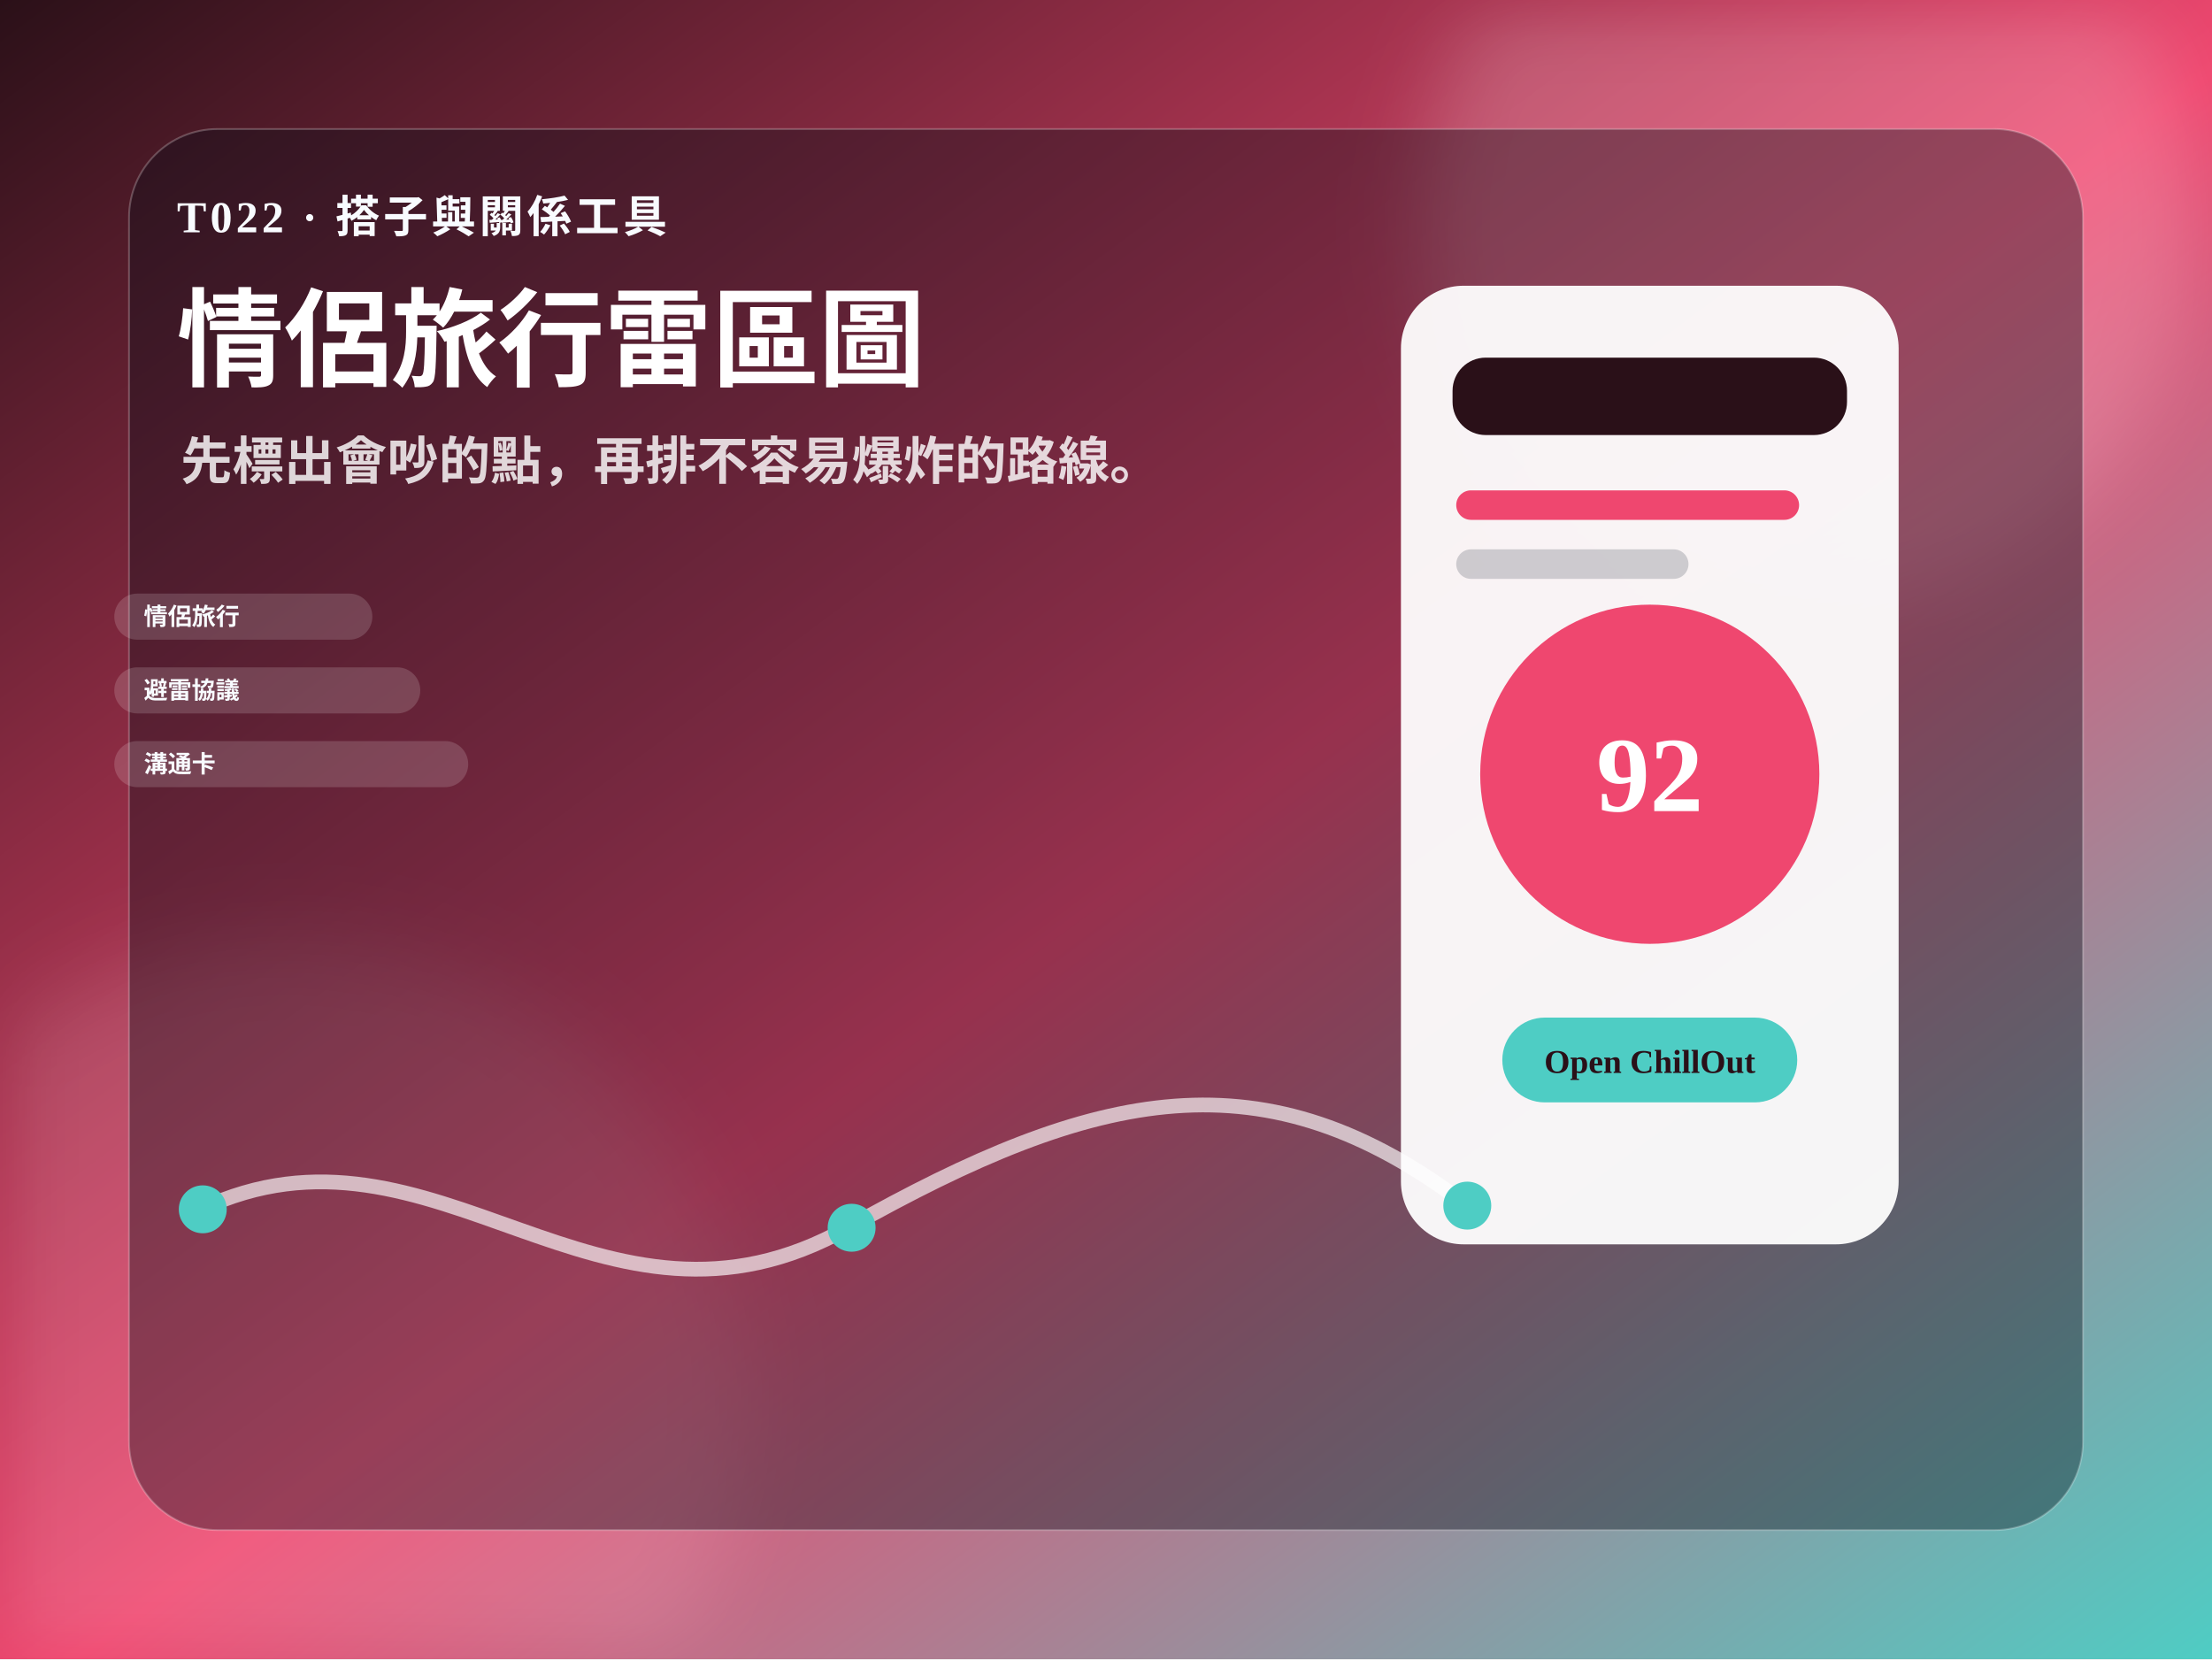
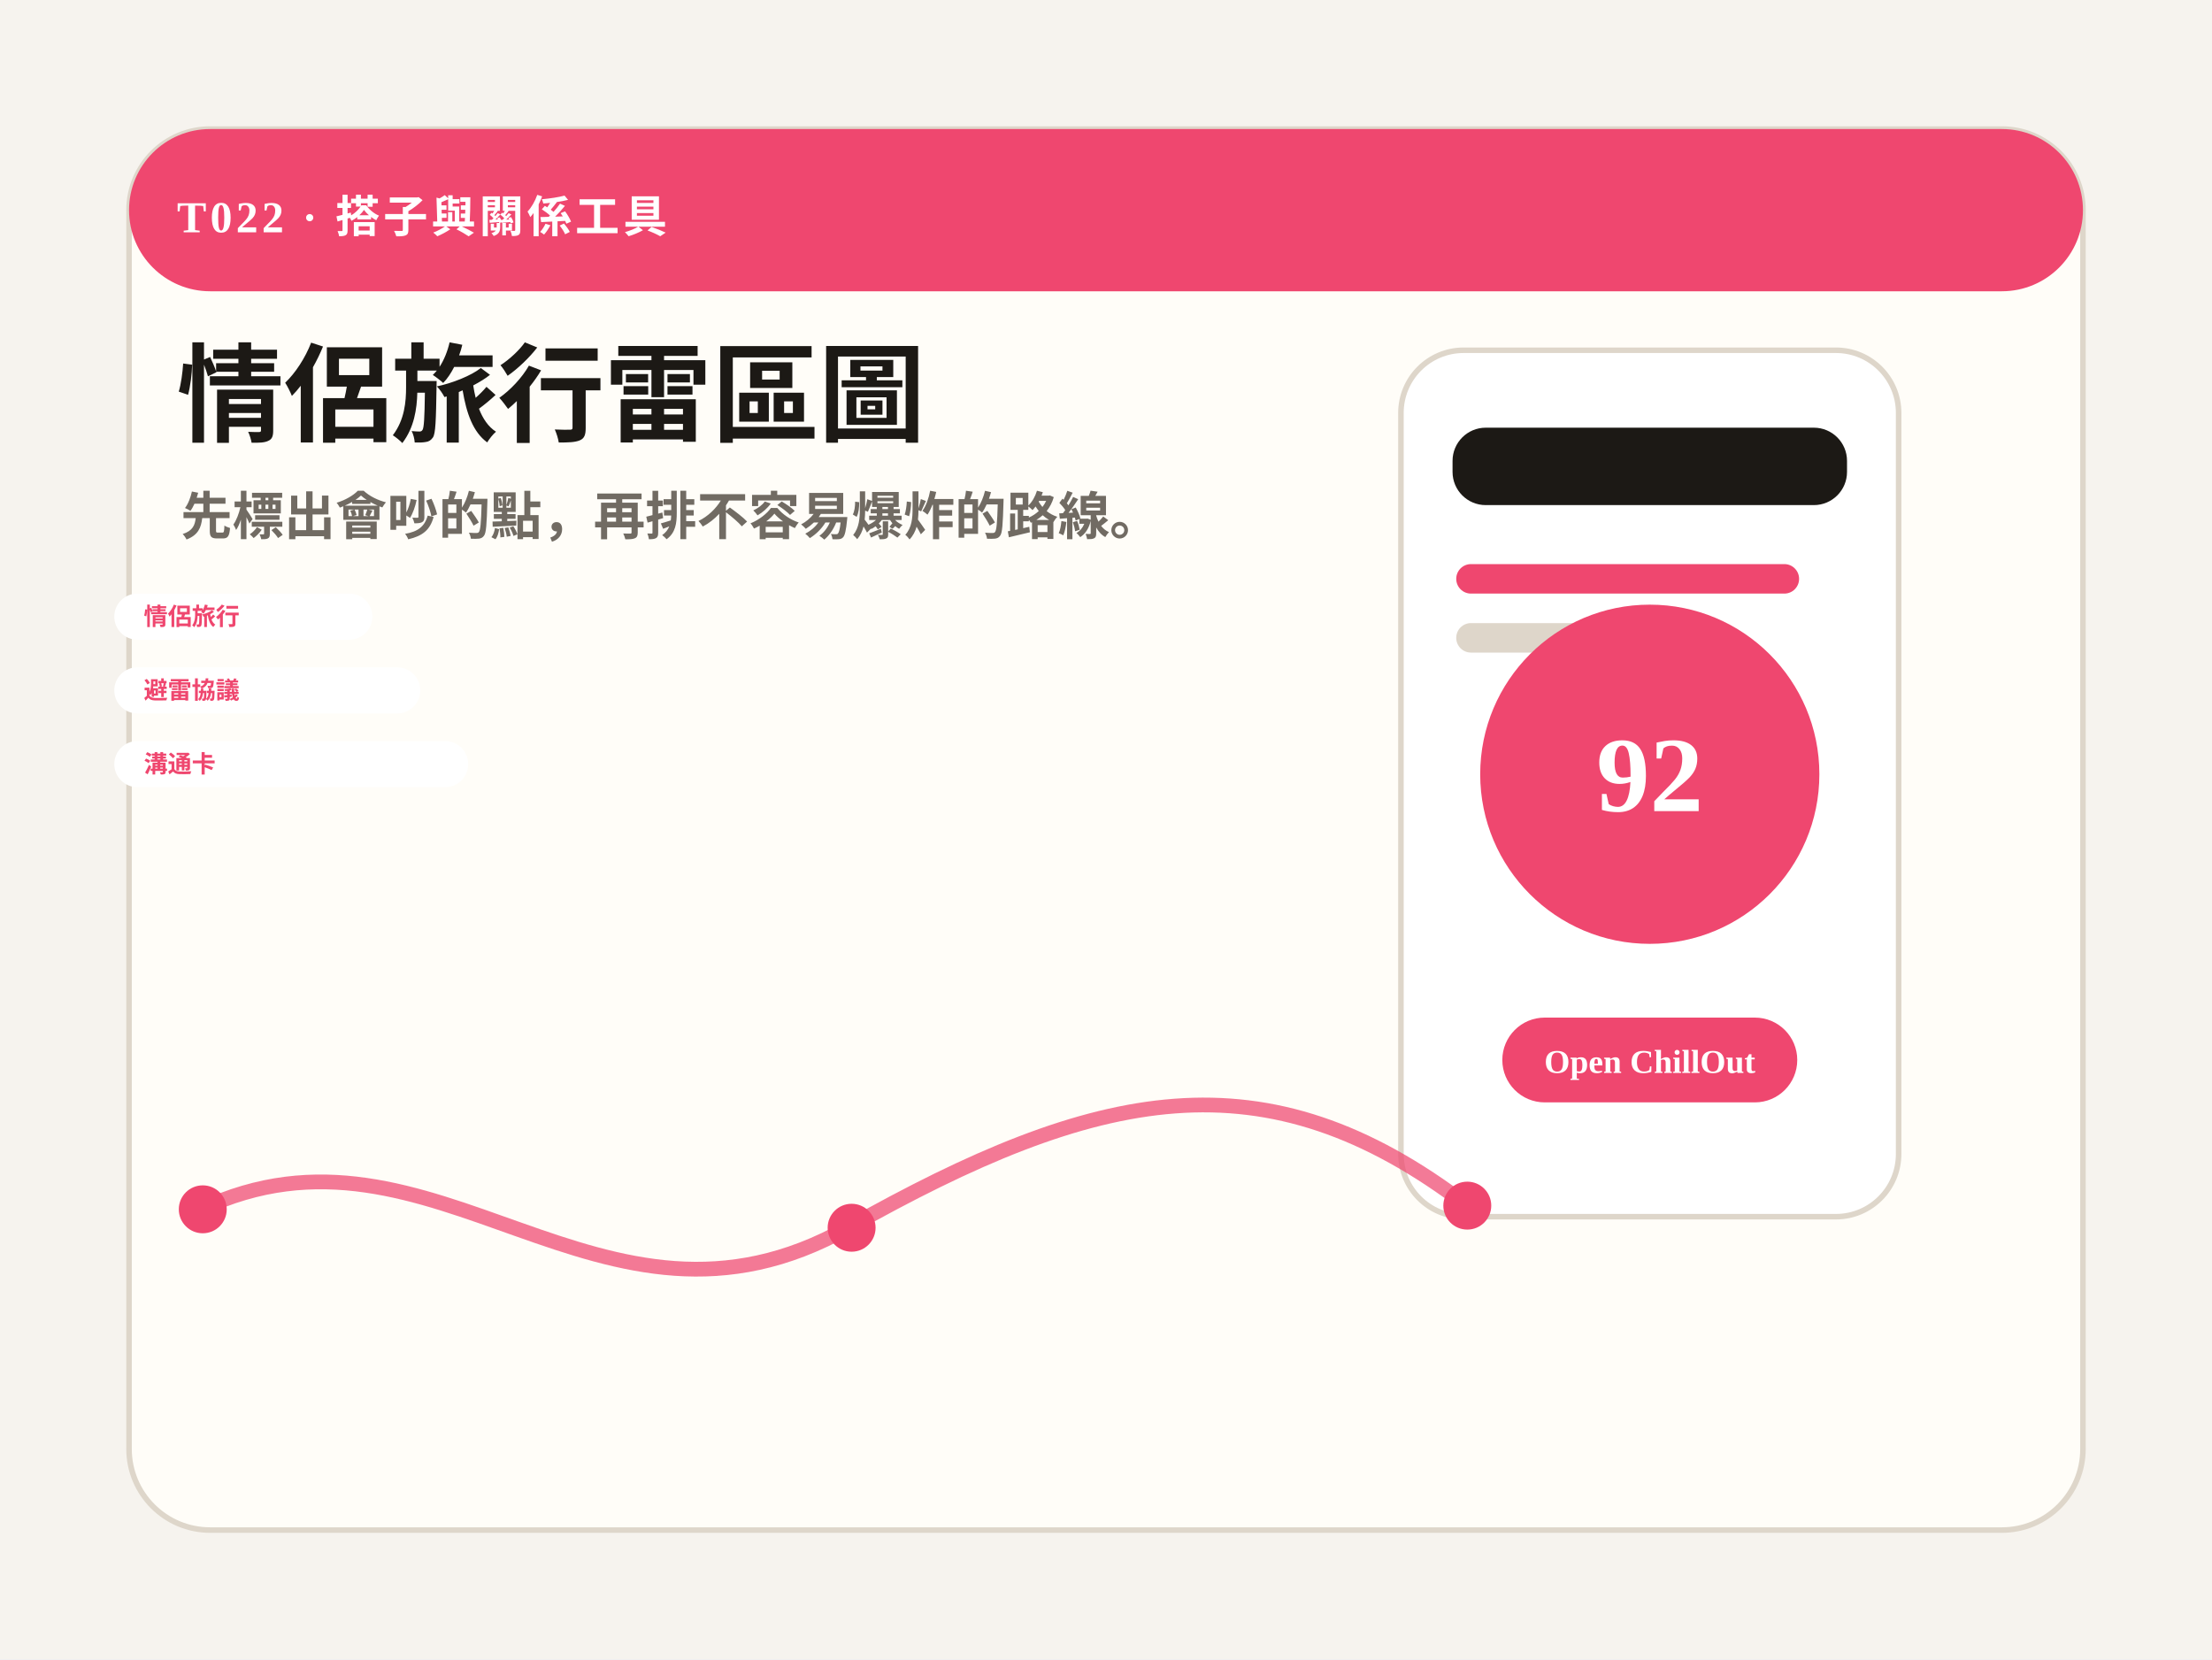
<svg xmlns="http://www.w3.org/2000/svg" width="1200" height="900" viewBox="0 0 1200 900" role="img" aria-label="情侶旅行雷區圖">
-   <defs>
-     <linearGradient id="bg" x1="0" y1="0" x2="1" y2="1">
-       <stop offset="0" stop-color="#2A1018" />
-       <stop offset=".52" stop-color="#EF476F" />
-       <stop offset="1" stop-color="#4ECDC4" />
-     </linearGradient>
-     <filter id="soft" x="-20%" y="-20%" width="140%" height="140%">
-       <feGaussianBlur stdDeviation="22" />
-     </filter>
-   </defs>
-   <rect width="1200" height="900" fill="url(#bg)" />
-   <circle cx="980" cy="120" r="210" fill="rgba(255,255,255,.18)" filter="url(#soft)" />
-   <circle cx="155" cy="760" r="250" fill="rgba(255,255,255,.12)" filter="url(#soft)" />
-   <rect x="70" y="70" width="1060" height="760" rx="48" fill="rgba(8,14,24,.38)" stroke="rgba(255,255,255,.24)" />
-   <text x="96" y="126" font-size="24" fill="#F8FBFF" font-weight="800" letter-spacing="2">T022 · 搭子與關係工具</text>
-   <text x="96" y="205" font-size="58" fill="#FFFFFF" font-weight="900">情侶旅行雷區圖</text>
-   <text x="98" y="260" font-size="28" fill="rgba(255,255,255,.82)" font-weight="700">先標出會吵的點，再排不容易爆炸的路線。</text>
-   <rect x="760" y="155" width="270" height="520" rx="34" fill="rgba(255,255,255,.94)" />
-   <rect x="788" y="194" width="214" height="42" rx="18" fill="#2A1018" />
-   <rect x="790" y="266" width="186" height="16" rx="8" fill="#EF476F" />
-   <rect x="790" y="298" width="126" height="16" rx="8" fill="rgba(9,20,34,.18)" />
+   <rect width="1200" height="900" fill="#F6F3EE" />
+   <rect x="70" y="70" width="1060" height="760" rx="44" fill="#FFFDF8" stroke="#DED6CA" stroke-width="3" />
+   <rect x="70" y="70" width="1060" height="88" rx="44" fill="#EF476F" />
+   <text x="96" y="126" font-size="24" fill="#FFFFFF" font-weight="850" letter-spacing="2">T022 · 搭子與關係工具</text>
+   <text x="96" y="235" font-size="58" fill="#1C1915" font-weight="900">情侶旅行雷區圖</text>
+   <text x="98" y="290" font-size="28" fill="#716B63" font-weight="700">先標出會吵的點，再排不容易爆炸的路線。</text>
+   <rect x="760" y="190" width="270" height="470" rx="34" fill="#FFFFFF" stroke="#DED6CA" stroke-width="3" />
+   <rect x="788" y="232" width="214" height="42" rx="18" fill="#1C1915" />
+   <rect x="790" y="306" width="186" height="16" rx="8" fill="#EF476F" />
+   <rect x="790" y="338" width="126" height="16" rx="8" fill="#DED6CA" />
  <circle cx="895" cy="420" r="92" fill="#EF476F" />
  <text x="895" y="440" font-size="58" text-anchor="middle" fill="#FFFFFF" font-weight="900">92</text>
-   <rect x="815" y="552" width="160" height="46" rx="23" fill="#4ECDC4" />
-   <text x="895" y="582" font-size="18" text-anchor="middle" fill="#2A1018" font-weight="900">Open ChillOut</text>
-   <rect x="62" y="322" width="140" height="25" rx="12.5" fill="rgba(255,255,255,.16)" />
-   <text x="78" y="339" font-size="13" fill="#F8FBFF" font-weight="700">情侶旅行</text>
-   <rect x="62" y="362" width="166" height="25" rx="12.5" fill="rgba(255,255,255,.16)" />
-   <text x="78" y="379" font-size="13" fill="#F8FBFF" font-weight="700">避雷協議</text>
-   <rect x="62" y="402" width="192" height="25" rx="12.5" fill="rgba(255,255,255,.16)" />
-   <text x="78" y="419" font-size="13" fill="#F8FBFF" font-weight="700">溝通卡</text>
-   <path d="M109 656 C236 596 325 742 460 666 S686 570 796 654" fill="none" stroke="rgba(255,255,255,.65)" stroke-width="8" stroke-linecap="round" />
-   <circle cx="110" cy="656" r="13" fill="#4ECDC4" />
-   <circle cx="462" cy="666" r="13" fill="#4ECDC4" />
-   <circle cx="796" cy="654" r="13" fill="#4ECDC4" />
+   <rect x="815" y="552" width="160" height="46" rx="23" fill="#EF476F" />
+   <text x="895" y="582" font-size="18" text-anchor="middle" fill="#FFFFFF" font-weight="900">Open ChillOut</text>
+   <rect x="62" y="322" width="140" height="25" rx="12.5" fill="#FFFFFF" />
+   <text x="78" y="339" font-size="13" fill="#EF476F" font-weight="800">情侶旅行</text>
+   <rect x="62" y="362" width="166" height="25" rx="12.5" fill="#FFFFFF" />
+   <text x="78" y="379" font-size="13" fill="#EF476F" font-weight="800">避雷協議</text>
+   <rect x="62" y="402" width="192" height="25" rx="12.5" fill="#FFFFFF" />
+   <text x="78" y="419" font-size="13" fill="#EF476F" font-weight="800">溝通卡</text>
+   <path d="M109 656 C236 596 325 742 460 666 S686 570 796 654" fill="none" stroke="#EF476F" stroke-width="8" stroke-linecap="round" opacity=".72" />
+   <circle cx="110" cy="656" r="13" fill="#EF476F" />
+   <circle cx="462" cy="666" r="13" fill="#EF476F" />
+   <circle cx="796" cy="654" r="13" fill="#EF476F" />
</svg>
